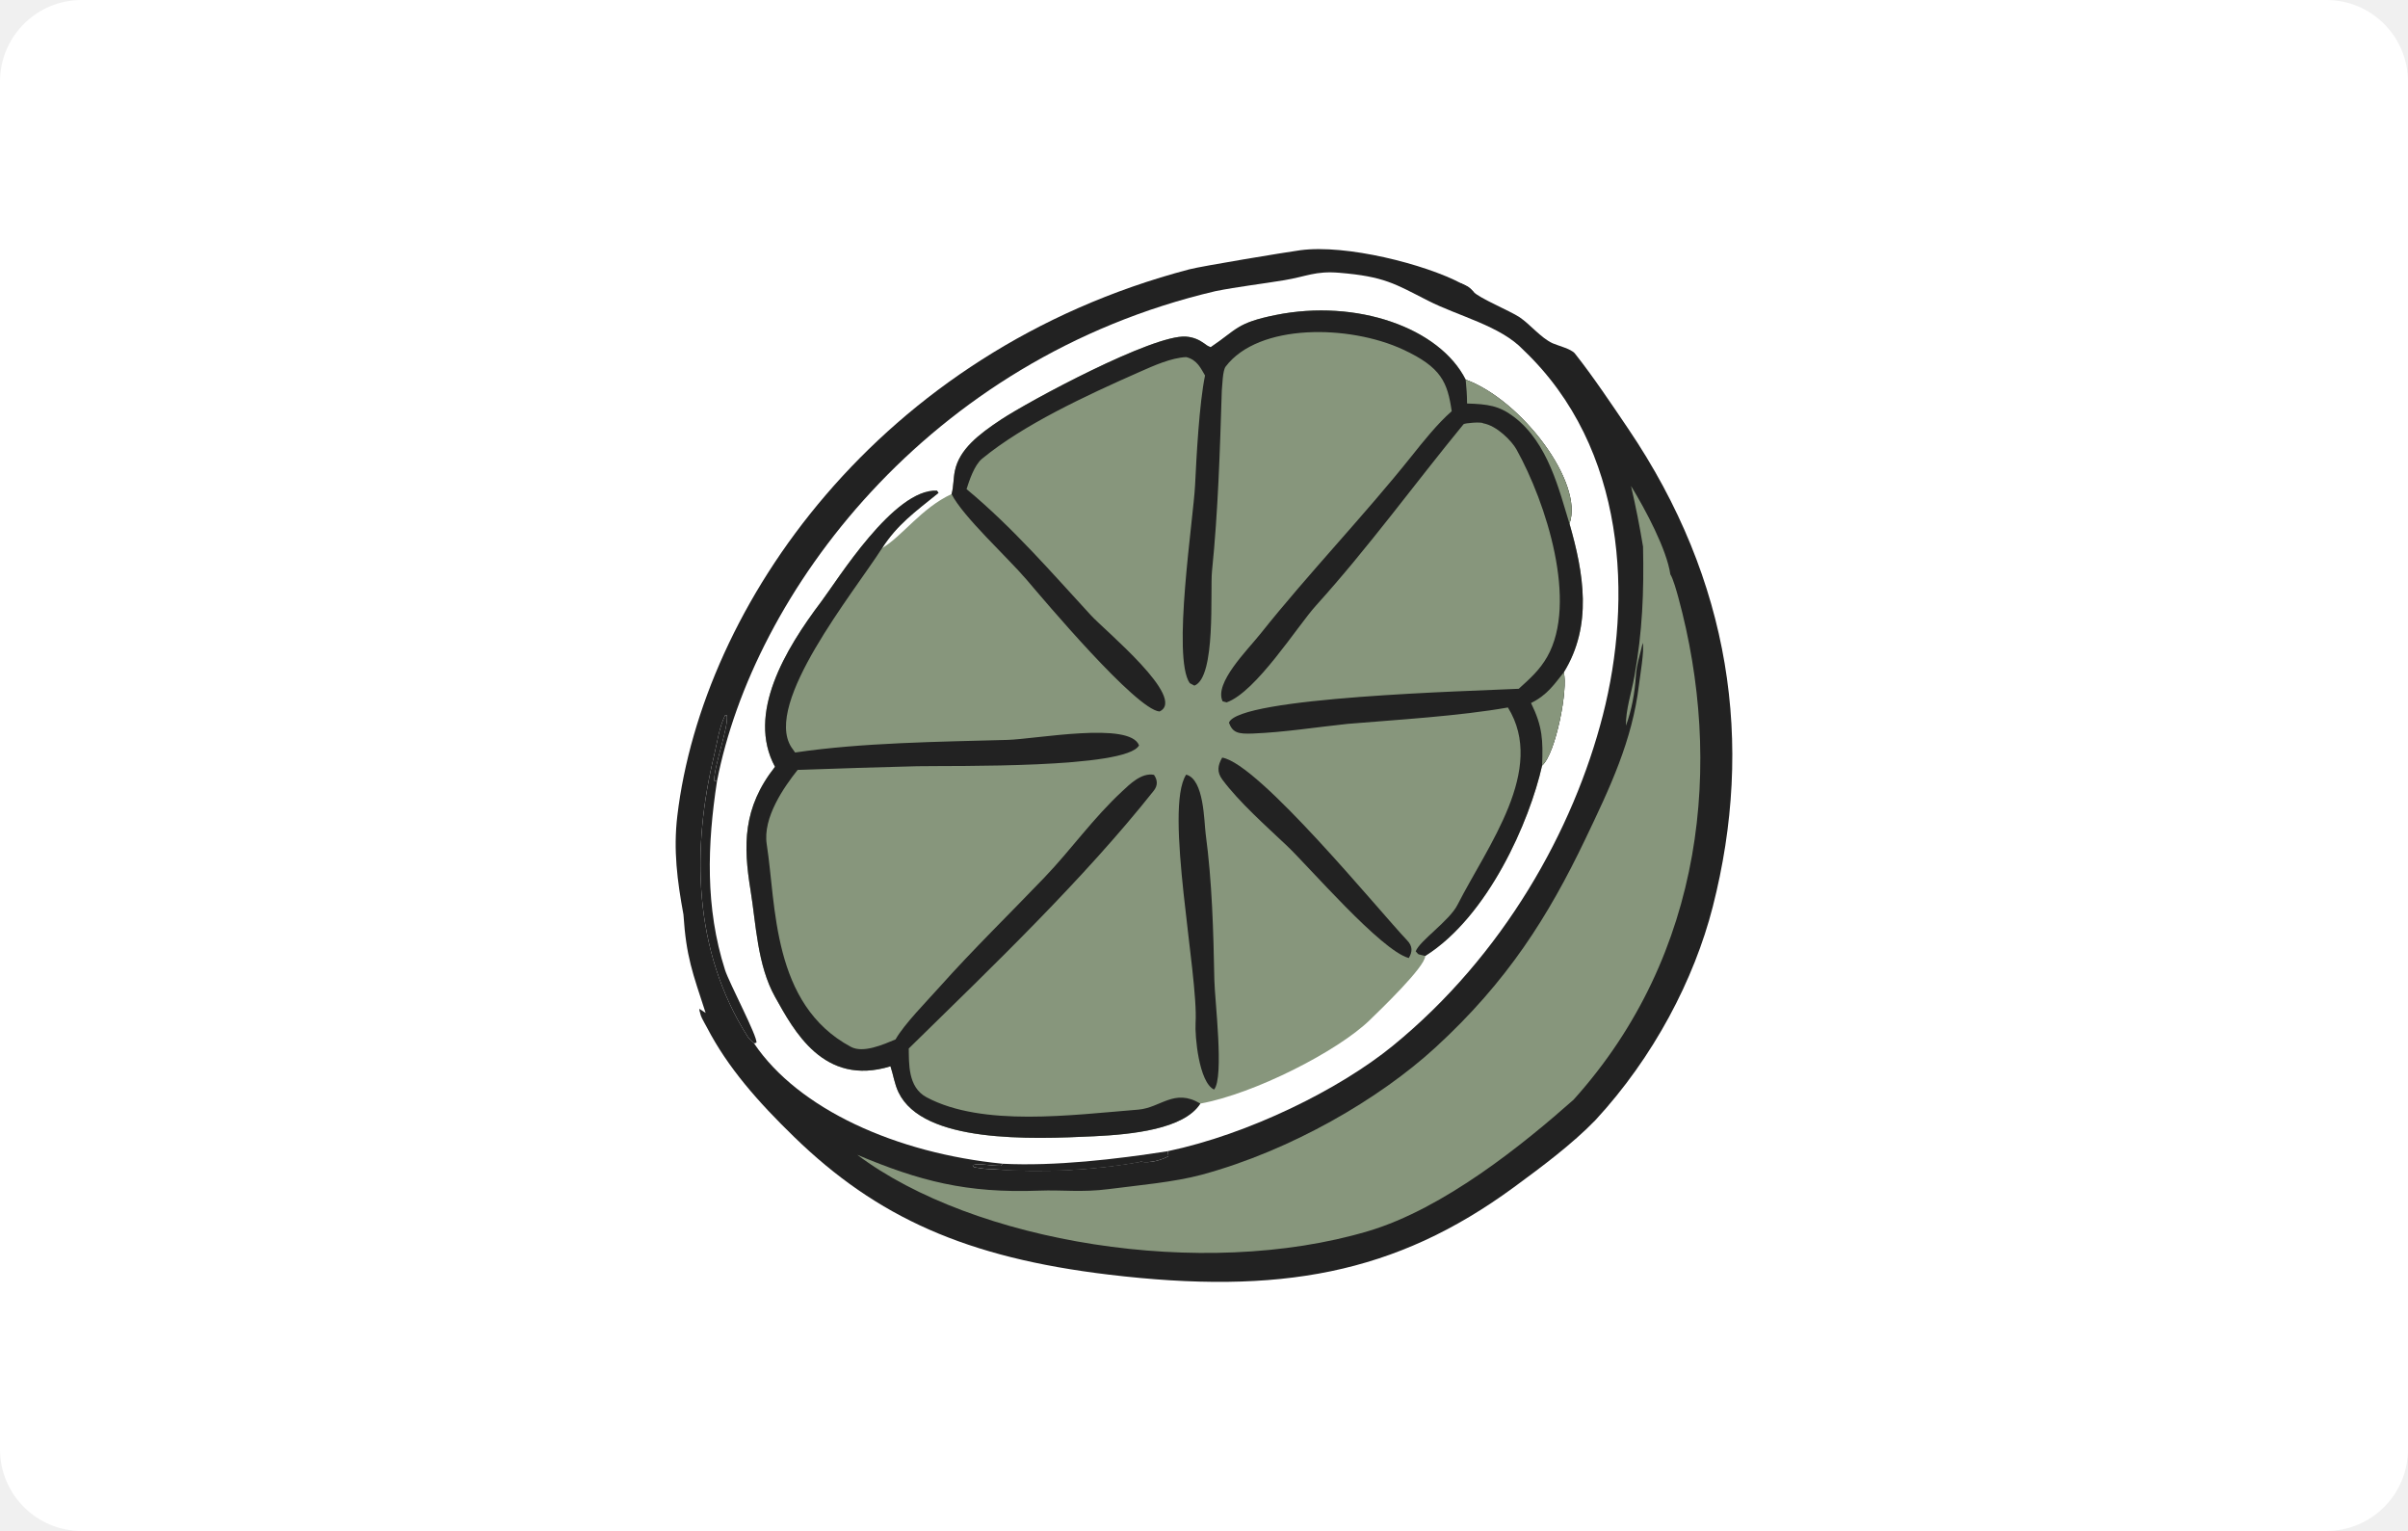
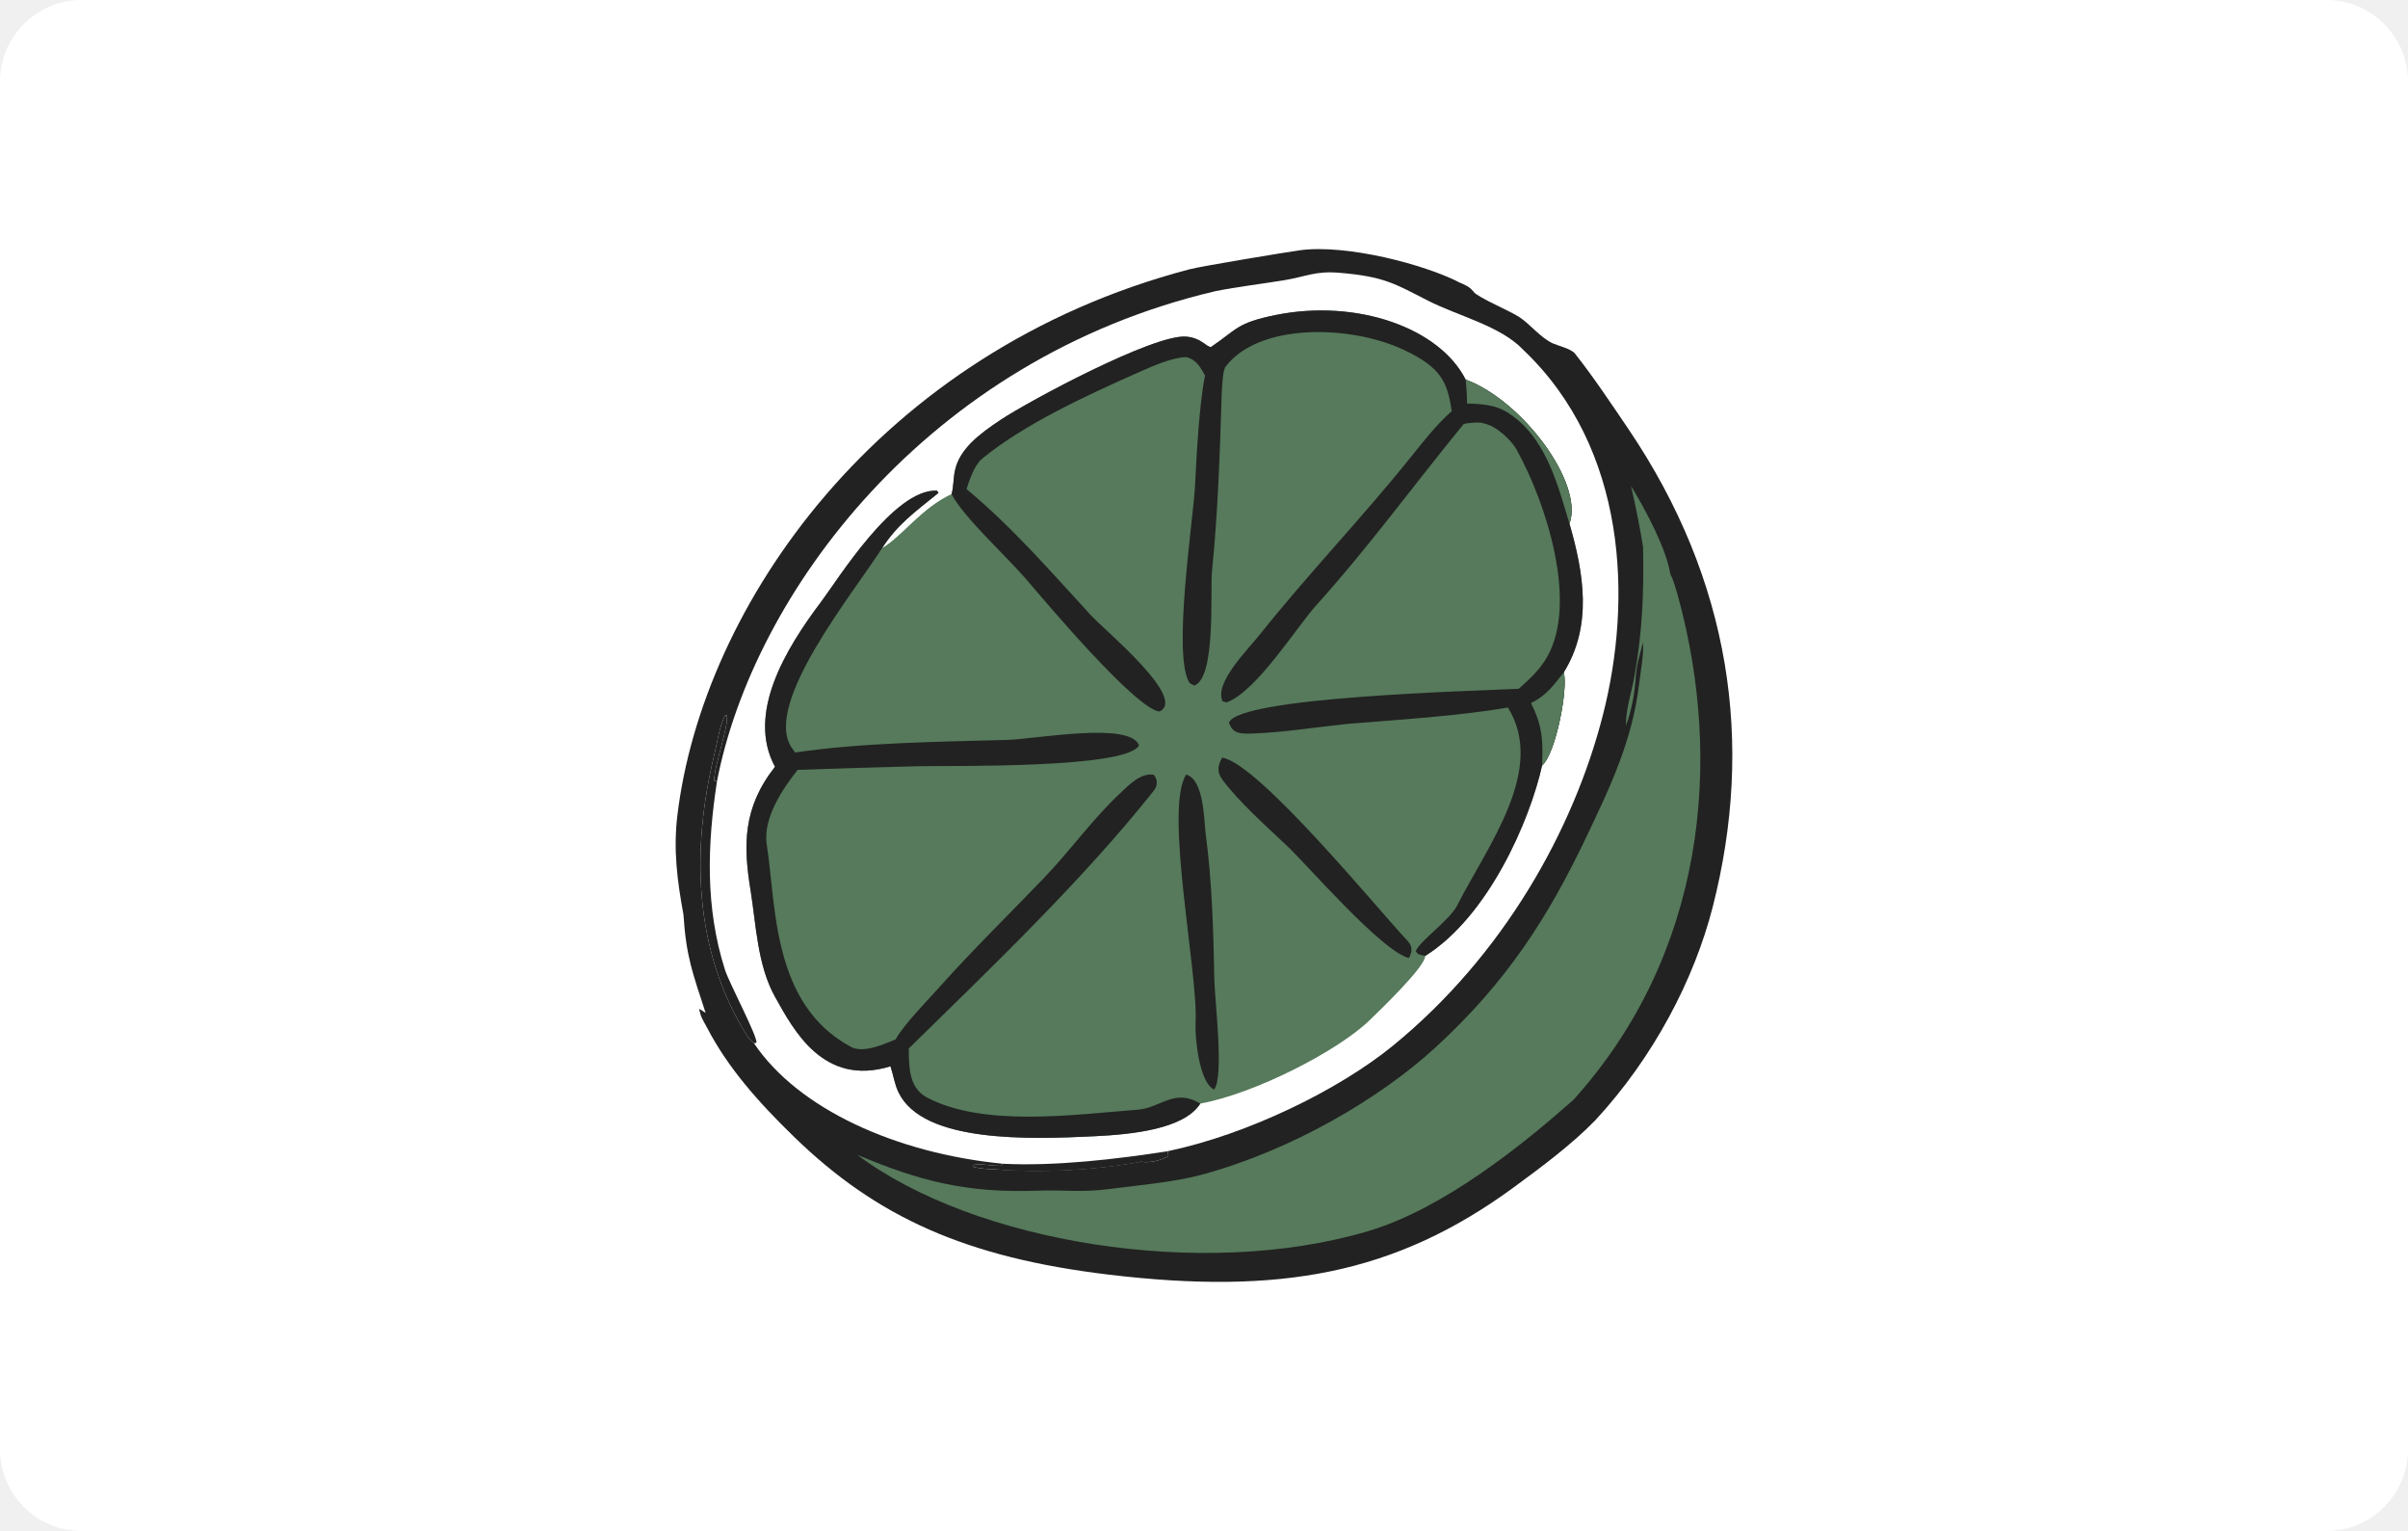
<svg xmlns="http://www.w3.org/2000/svg" width="236" height="150" viewBox="0 0 236 150" fill="none">
  <style>
  .bg { fill: #FFFFFF; }
  .ink { fill: #222222; }
-   .accent { fill: #87967C; }
+   .accent { fill: #567A5B; }
  .fill { fill: #FFFFFF; }
  @media (prefers-color-scheme: dark) {
    .bg { fill: #161716; }
    .ink { fill: #161716; }
-     .accent { fill: #87967C; }
-     .fill { fill: #87967C; }
+     .accent { fill: #567A5B; }
+     .fill { fill: #567A5B; }
  }
</style>
  <rect class="bg" width="236" height="150" rx="8" />
  <path class="ink" d="M144.421 28.596C144.923 29.189 148.01 30.469 148.914 31.071C149.969 31.773 150.997 33.093 152.164 33.631C152.619 33.842 153.99 34.181 154.344 34.627C156.115 36.855 158.049 39.75 159.575 42.004C169.643 56.879 171.951 72.846 167.86 88.852C166.043 95.956 162.074 103.574 156.354 109.755C154.099 112.083 151.131 114.299 148.371 116.322C136.735 124.854 125.4 126.885 108.667 124.884C94.718 123.215 85.937 119.272 77.825 111.386C74.304 107.964 71.331 104.612 69.278 100.653C68.996 100.109 68.484 99.378 68.62 98.868L68.568 99.22L68.541 98.837L69.157 99.243C67.863 95.261 67.257 93.765 66.982 89.602C66.374 86.289 65.982 83.279 66.385 79.912C68.837 59.401 86.07 34.408 116.555 26.39C117.77 26.07 126.14 24.691 127.43 24.517C131.933 23.911 139.686 25.892 143.219 27.768C143.921 28.106 143.944 28.085 144.421 28.596Z" />
  <path class="ink" d="M144.421 28.596C143.359 28.684 141.586 28.292 141.229 27.614L141.505 27.475L142.901 27.958L143.219 27.768C143.921 28.106 143.943 28.085 144.421 28.596Z" />
  <path class="fill" d="M70.268 76.559C73.811 58.228 90.811 35.164 119.132 28.524C121.315 28.088 123.66 27.819 125.858 27.454C128.057 27.09 128.904 26.53 131.257 26.725C135.655 27.091 136.675 27.786 139.942 29.452C142.938 30.982 147.063 31.924 149.283 34.27C159.493 43.961 159.977 58.811 157.092 70.067C154.215 81.3 147.371 93.597 136.497 102.469C131.266 106.736 122.376 111.125 114.449 112.79L114.514 113.286C113.785 113.668 112.752 113.976 111.814 113.824C107.156 114.659 102.303 114.909 97.507 114.564C96.55 114.531 96.376 114.513 95.445 114.354L95.325 114.145C96.063 113.971 96.992 114.218 98.065 114.224L98.271 114.019C87.857 112.993 78.253 108.683 73.9 102.224C73.717 102.055 73.416 101.787 73.291 101.589C67.868 93.051 67.814 83.028 69.987 74.014C70.304 72.698 70.478 71.27 71.062 70.09L71.233 70.077C71.433 71.19 70.012 74.897 69.988 76.484L70.268 76.559Z" />
  <path class="ink" d="M73.9 102.224C73.717 102.055 73.416 101.787 73.291 101.589C67.868 93.052 67.814 83.028 69.987 74.014C70.304 72.698 70.478 71.27 71.062 70.09L71.233 70.077C71.433 71.19 70.012 74.897 69.988 76.485L70.268 76.559C69.326 82.724 69.098 88.908 71.061 95.043C71.463 96.297 74.277 101.61 74.133 102.156L73.9 102.224Z" />
  <path class="ink" d="M98.271 114.019C103.408 114.277 109.438 113.573 114.449 112.79L114.514 113.286C113.785 113.668 112.752 113.976 111.813 113.823C107.156 114.659 102.303 114.909 97.506 114.564C96.549 114.531 96.375 114.513 95.445 114.354L95.324 114.145C96.062 113.971 96.992 114.218 98.064 114.224L98.271 114.019Z" />
  <path class="ink" d="M97.507 114.564C97.259 114.619 111.775 113.82 111.814 113.823C107.157 114.659 102.304 114.909 97.507 114.564Z" />
  <path d="M93.261 48.406C93.466 47.661 93.426 46.872 93.587 46.116C94.032 44.017 95.925 42.555 98.108 41.109C100.846 39.295 113.036 32.742 116.24 32.98C116.972 33.034 117.541 33.3 118.022 33.65C118.261 33.822 118.342 33.9 118.657 34.017C121.257 32.268 121.175 31.64 125.024 30.863C132.957 29.261 141.074 32.11 143.646 37.195C149.144 39.21 155.254 47.315 153.819 51.304C155.202 56.109 156.112 61.273 153.254 65.887C153.704 67.394 152.497 73.813 151.135 75.003C149.91 80.469 145.853 89.784 139.679 93.661C139.71 94.696 135.231 98.986 134.236 99.953C131.128 102.976 122.936 107.166 117.641 108.124C116.049 110.639 110.908 111.149 107.262 111.325C100.992 111.627 90.467 112.022 88.06 107.024C87.671 106.217 87.55 105.31 87.273 104.473C80.694 106.497 77.782 100.921 75.965 97.68C74.22 94.569 74.098 90.534 73.56 87.228C72.843 82.829 72.786 79.145 75.956 75.127C73.15 69.947 76.964 63.609 80.481 58.953C82.081 56.836 87.61 47.854 91.831 48.073L91.981 48.292C89.565 50.238 87.954 51.395 86.454 53.699C88.374 52.595 90.292 49.779 93.261 48.406Z" class="accent" />
  <path class="ink" d="M93.262 48.406C93.466 47.661 93.427 46.872 93.588 46.116C94.032 44.017 95.926 42.555 98.108 41.109C100.846 39.295 113.036 32.742 116.24 32.98C116.972 33.034 117.541 33.3 118.023 33.65C118.261 33.822 118.342 33.9 118.657 34.017C121.257 32.268 121.175 31.64 125.024 30.863C132.958 29.261 141.074 32.11 143.646 37.195C149.144 39.21 155.254 47.315 153.819 51.304C155.202 56.109 156.112 61.273 153.254 65.887C153.704 67.394 152.497 73.813 151.136 75.003C149.911 80.469 145.853 89.784 139.679 93.661C138.879 93.439 139.122 93.623 138.749 93.207C139.125 92.181 142.048 90.216 142.836 88.669C145.805 82.843 151.563 75.41 147.785 69.317C143.019 70.16 136.932 70.516 132.063 70.923C128.971 71.248 125.916 71.743 122.779 71.869C121.331 71.927 120.809 71.784 120.445 70.81C121.332 68.282 144.276 67.713 148.848 67.484C149.977 66.465 150.907 65.63 151.633 64.356C154.668 59.029 151.541 49.269 148.62 44.025C148.165 43.209 146.703 41.703 145.353 41.473C145.218 41.311 143.532 41.448 143.435 41.566C138.605 47.448 134.167 53.586 128.965 59.342C127.148 61.353 123.117 67.788 120.219 68.817L119.824 68.711C118.969 66.926 122.244 63.716 123.556 62.067C128.246 56.178 133.664 50.554 138.366 44.663C139.46 43.292 140.883 41.502 142.277 40.289C141.864 37.453 141.265 35.985 137.508 34.245C132.227 31.799 123.352 31.661 120.124 35.914C119.815 36.321 119.803 37.777 119.745 38.266C119.559 44.167 119.384 50.079 118.783 55.97C118.589 57.874 119.2 66.36 117.059 67.174L116.603 66.932C114.85 64.425 116.967 50.831 117.126 47.519C117.258 44.776 117.538 39.487 118.102 36.789C117.689 36.11 117.355 35.263 116.259 34.987C114.782 35.051 113.048 35.837 111.698 36.434C106.345 38.796 100.292 41.62 96.246 44.947C95.479 45.577 94.975 47.148 94.728 47.922C99.243 51.659 103.166 56.214 106.942 60.31C108.302 61.786 116.383 68.428 113.637 69.71C111.334 69.509 102.29 58.764 100.619 56.802C98.762 54.623 94.363 50.61 93.262 48.406Z" />
  <path d="M153.253 65.886C153.703 67.394 152.496 73.813 151.135 75.003C151.23 72.544 151.192 71.2 150.051 68.879C151.655 68.085 152.319 67.048 153.253 65.886Z" class="accent" />
  <path d="M143.645 37.195C149.143 39.21 155.253 47.315 153.818 51.304C152.815 48.081 151.751 43.399 148.373 40.841C146.921 39.742 145.815 39.596 143.781 39.534C143.781 38.713 143.722 38.008 143.645 37.195Z" class="accent" />
  <path class="ink" d="M75.956 75.127C73.15 69.947 76.964 63.609 80.481 58.953C82.081 56.836 87.61 47.854 91.831 48.073L91.981 48.292C89.565 50.238 87.954 51.395 86.454 53.699C83.602 58.149 74.832 68.886 77.544 73.184C77.662 73.368 77.789 73.549 77.925 73.728C84.476 72.757 92.013 72.678 98.729 72.493C101.543 72.416 110.748 70.662 111.633 73.028C110.421 75.318 93.435 75.003 89.898 75.072C85.988 75.17 82.08 75.29 78.174 75.431C76.84 77.114 74.736 80.099 75.147 82.732C76.075 88.666 75.623 98.405 83.398 102.569C84.603 103.214 86.569 102.337 87.769 101.84C88.6 100.359 90.858 98.075 92.09 96.692C95.344 93.044 98.942 89.544 102.365 85.969C105.017 83.198 107.117 80.176 110.01 77.501C110.676 76.885 111.869 75.667 113.099 75.917C113.459 76.438 113.48 76.964 113.073 77.476C106.197 86.14 97.344 94.618 89.063 102.729C89.099 104.135 88.944 106.513 90.811 107.508C96.309 110.439 105.064 109.235 111.543 108.719C113.762 108.542 115.085 106.59 117.641 108.124C116.049 110.639 110.908 111.149 107.262 111.326C100.992 111.627 90.467 112.022 88.06 107.024C87.671 106.217 87.55 105.31 87.273 104.473C80.694 106.497 77.782 100.922 75.965 97.68C74.22 94.569 74.098 90.534 73.56 87.228C72.843 82.829 72.786 79.146 75.956 75.127Z" />
  <path class="ink" d="M116.252 75.896C118.02 76.348 118.002 80.499 118.165 81.709C118.795 86.397 118.926 91.314 119.014 96.007C119.051 97.985 119.992 105.537 118.989 106.751C117.496 106.052 117.095 101.497 117.175 100.218C117.468 95.503 114.058 79.239 116.252 75.896Z" />
  <path class="ink" d="M119.781 74.228C123.378 74.799 135.225 89.319 137.92 92.145C138.458 92.71 138.436 93.261 138.07 93.864C135.333 93.128 128.234 84.85 126.103 82.841C124.002 80.858 121.432 78.575 119.803 76.389C119.242 75.637 119.346 74.99 119.781 74.228Z" />
  <path d="M161.029 53.563C160.702 51.576 160.31 49.593 159.852 47.615C161.274 49.94 163.356 53.842 163.706 56.279C163.972 56.668 164.345 58.013 164.49 58.546C168.868 74.623 167.112 93.456 154.21 107.756C149.33 112.073 141.541 118.407 134.097 120.62C117.811 125.461 95.412 121.714 84.016 113.144C90.107 115.708 94.72 116.923 101.82 116.655C104.199 116.565 105.974 116.851 108.689 116.5C111.559 116.128 115.091 115.823 117.786 115.092C126.555 112.716 135.191 107.66 140.674 102.636C147.74 96.163 151.748 89.775 155.352 82.252C157.814 77.11 159.975 72.561 160.631 67.088C160.732 66.231 161.171 63.709 161.001 62.986C160.737 64.163 160.397 65.051 160.323 66.259C160.223 67.876 159.926 69.531 159.353 71.105C159.322 69.548 159.898 67.857 160.181 66.282C160.973 61.861 161.123 57.996 161.029 53.563Z" class="accent" />
</svg>
